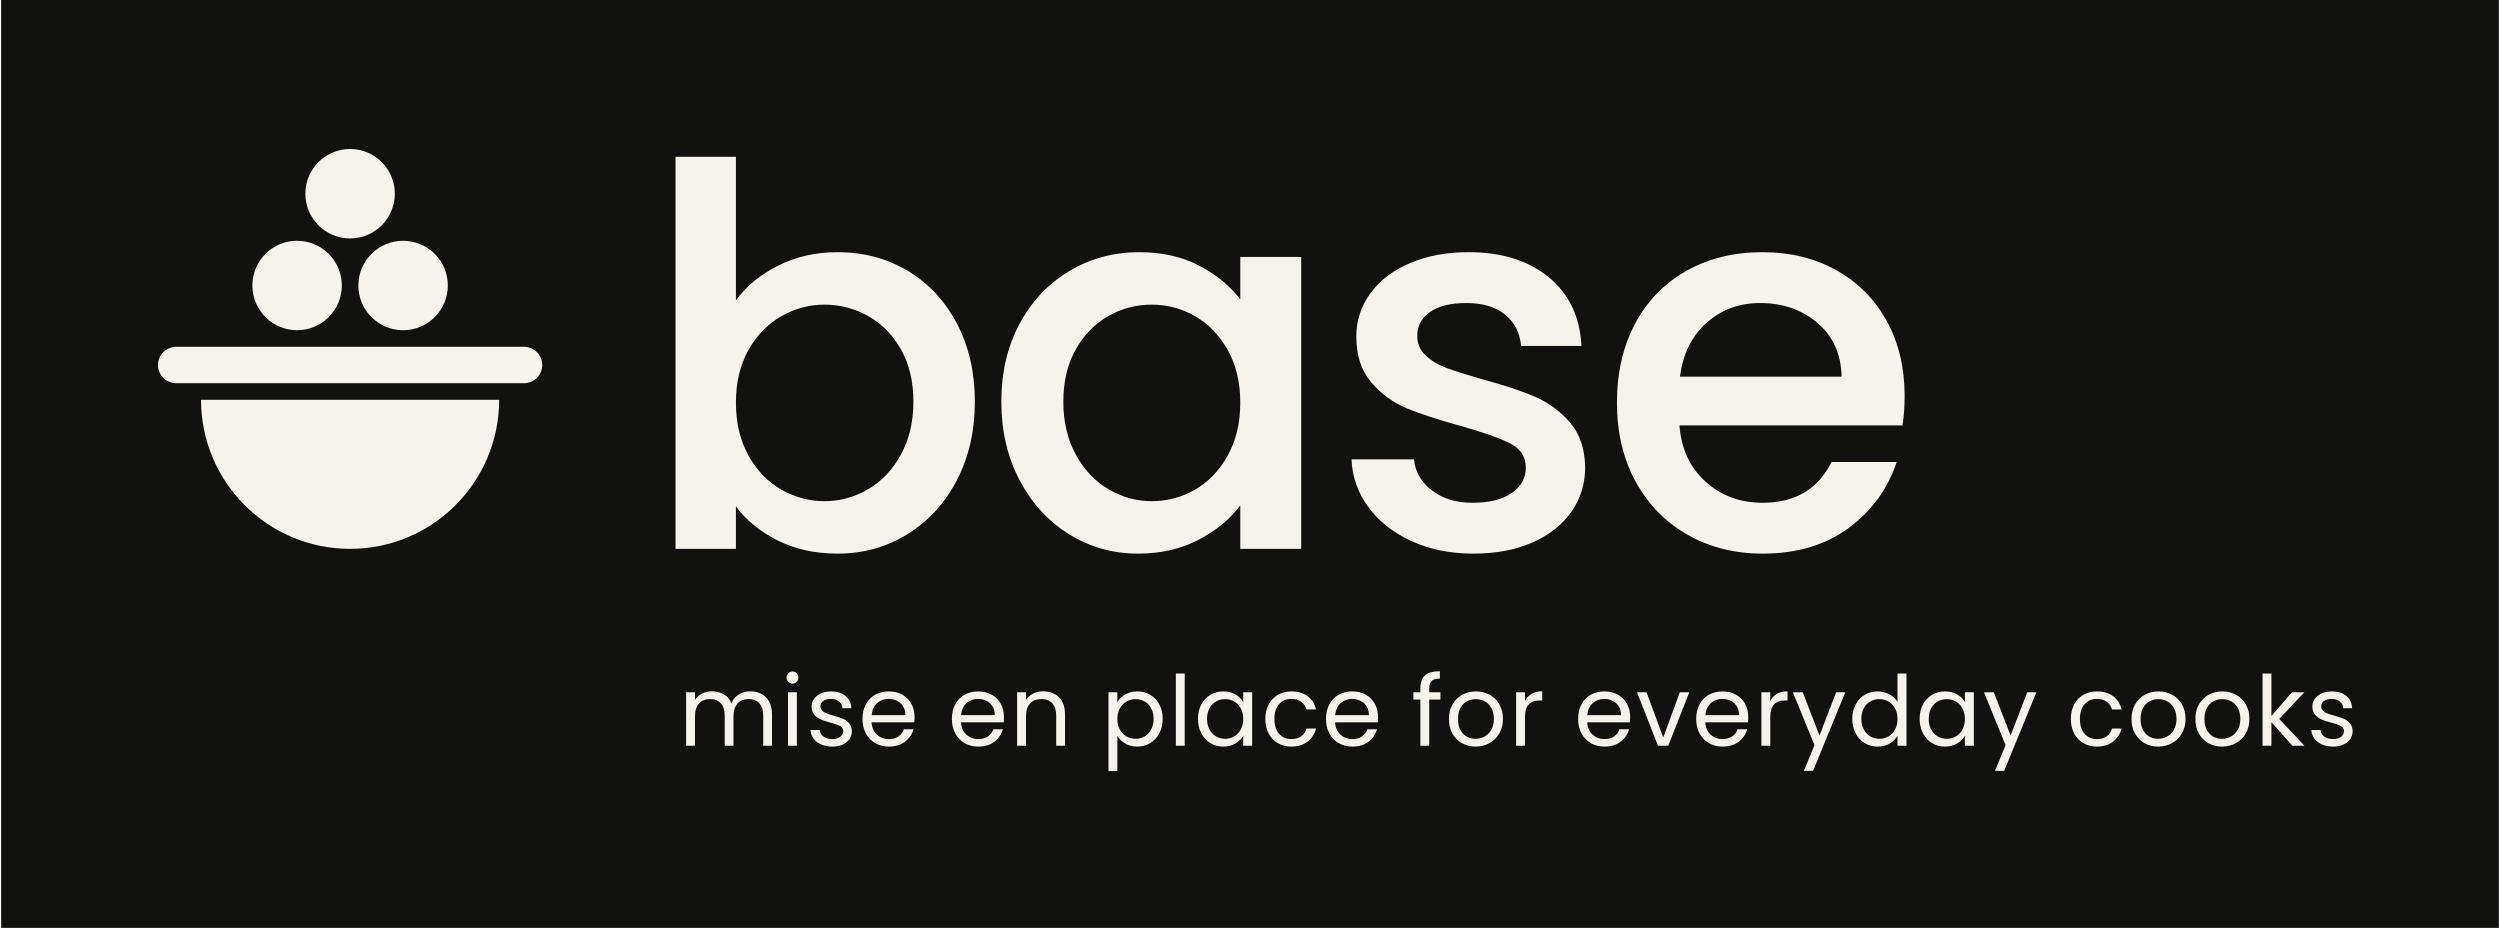
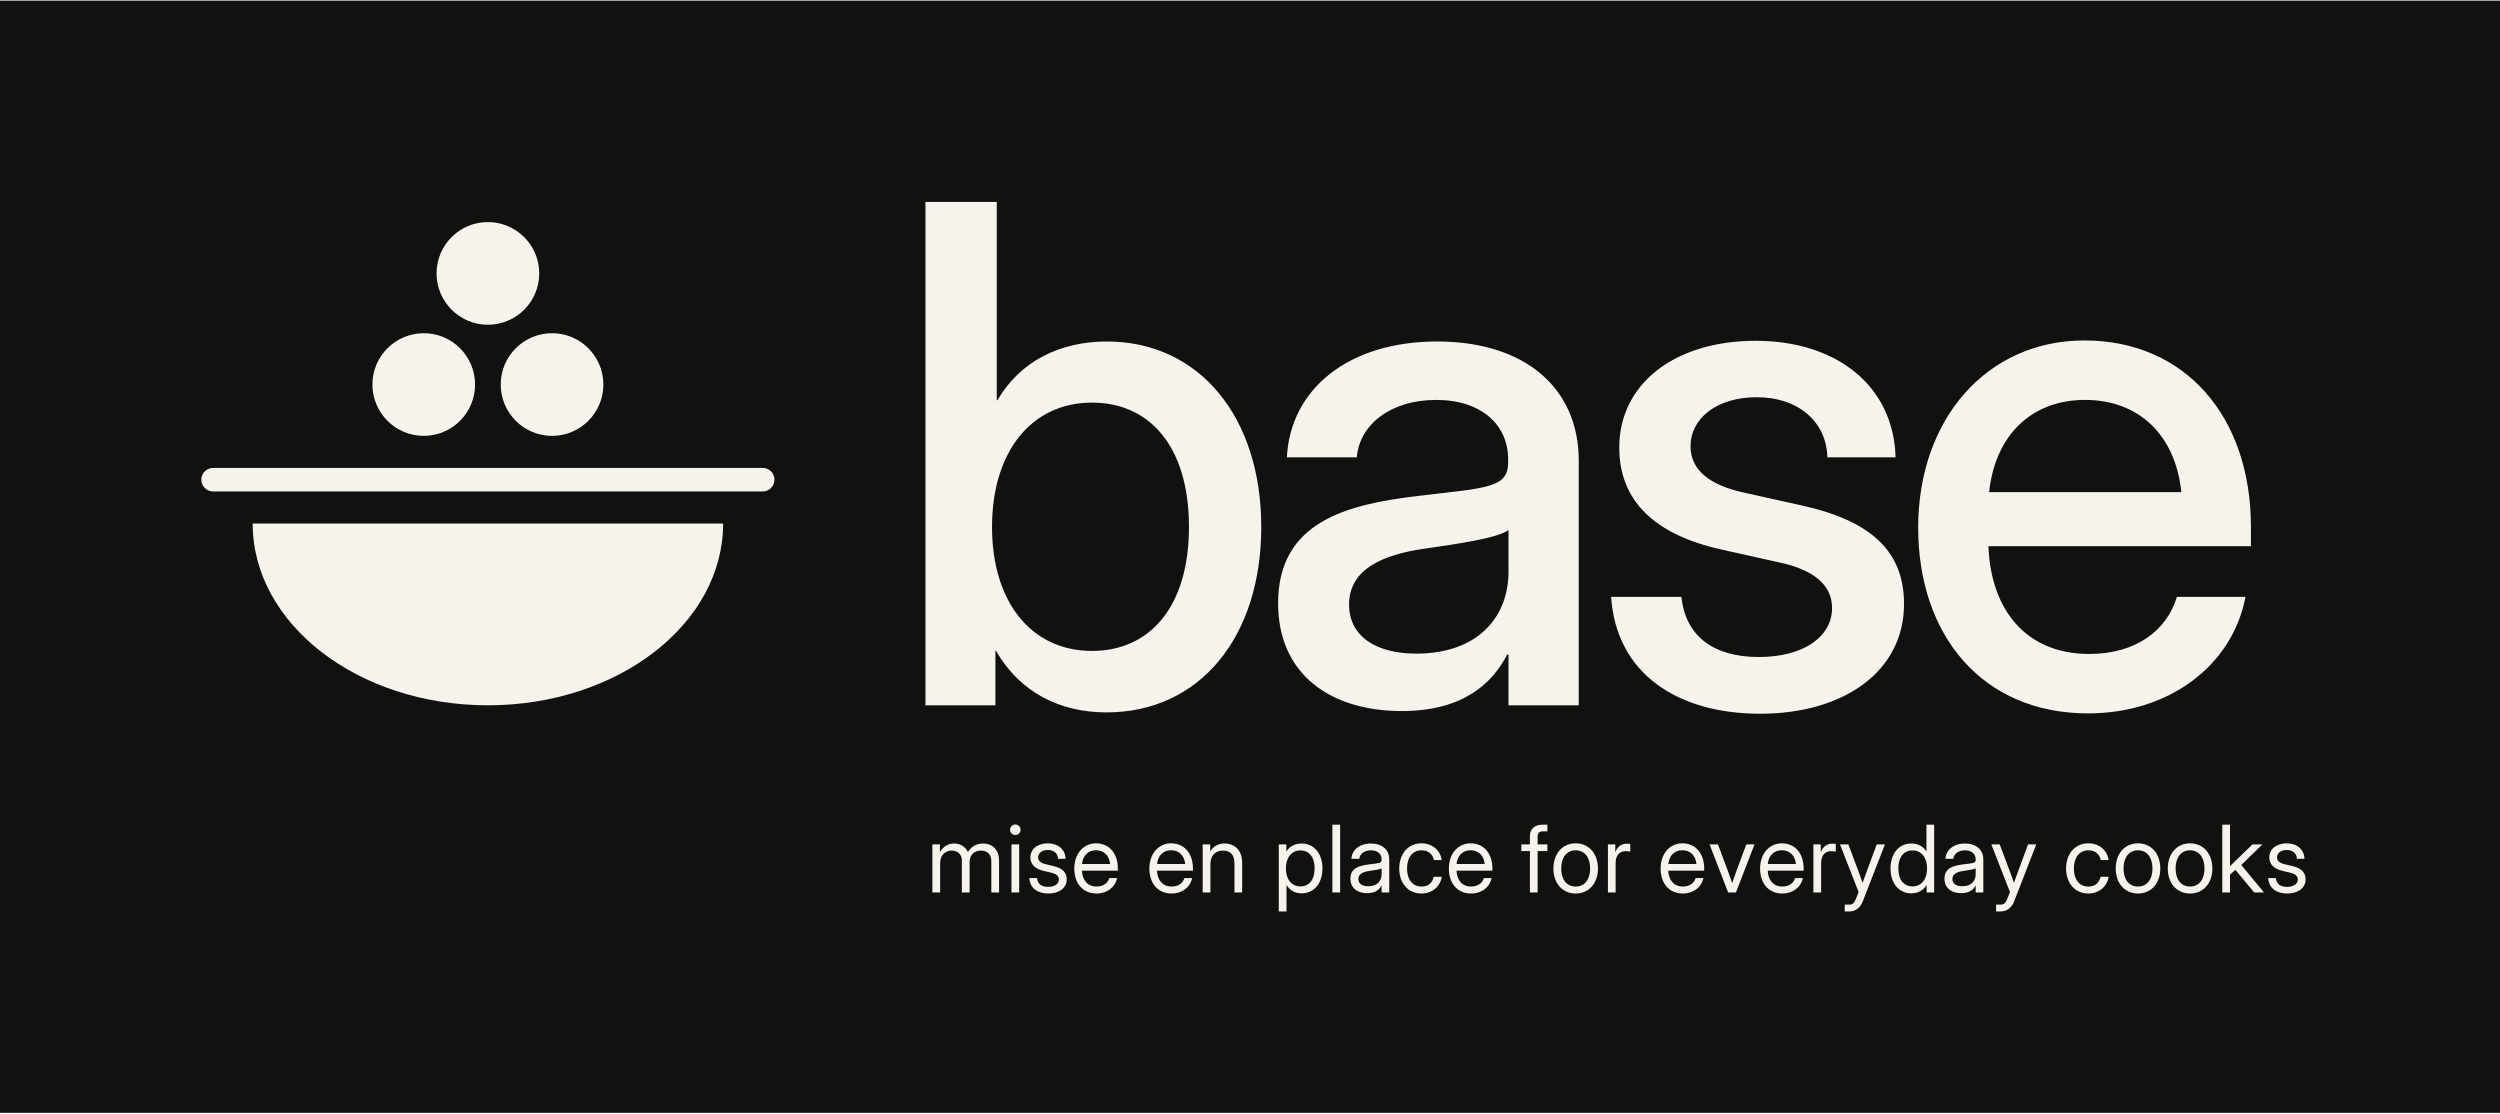
- <svg xmlns="http://www.w3.org/2000/svg" viewBox="0 0 942.92 350.29" width="943" height="350" role="img" aria-label="Base — mise en place for everyday cooks">
-   <rect width="942.916" height="350.29" rx="0" fill="#111110" />
-   <path fill="#F6F3EC" d="M66.08 130.92L197.39 130.92C201.19 130.92 204.27 133.99 204.27 137.79L204.27 137.79C204.27 141.59 201.19 144.67 197.39 144.67L66.08 144.67C62.28 144.67 59.2 141.59 59.2 137.79L59.2 137.79C59.2 133.99 62.28 130.92 66.08 130.92ZM75.46 150.92L188.01 150.92C188.01 182 162.81 207.2 131.73 207.2C100.65 207.2 75.46 182 75.46 150.92ZM128.61 107.78C128.61 117.1 121.05 124.66 111.72 124.66C102.4 124.66 94.84 117.1 94.84 107.78C94.84 98.46 102.4 90.9 111.72 90.9C121.05 90.9 128.61 98.46 128.61 107.78ZM168.63 107.78C168.63 117.1 161.07 124.66 151.74 124.66C142.42 124.66 134.86 117.1 134.86 107.78C134.86 98.46 142.42 90.9 151.74 90.9C161.07 90.9 168.63 98.46 168.63 107.78ZM148.62 73.12C148.62 82.45 141.06 90.01 131.73 90.01C122.41 90.01 114.85 82.45 114.85 73.12C114.85 63.8 122.41 56.24 131.73 56.24C141.06 56.24 148.62 63.8 148.62 73.12Z" />
-   <path fill="#F6F3EC" d="M315.79 95.2C325.52 95.2 334.32 97.53 342.19 102.2C350.05 106.87 356.25 113.5 360.79 122.1C365.32 130.7 367.59 140.53 367.59 151.6C367.59 162.67 365.32 172.57 360.79 181.3C356.25 190.03 350.02 196.83 342.09 201.7C334.15 206.57 325.39 209 315.79 209C307.25 209 299.69 207.33 293.09 204C286.49 200.67 281.25 196.4 277.39 191.2L277.39 207.2L254.59 207.2L254.59 59.2L277.39 59.2L277.39 113.4C281.25 108.07 286.55 103.7 293.29 100.3C300.02 96.9 307.52 95.2 315.79 95.2ZM310.79 115C305.05 115 299.62 116.47 294.49 119.4C289.35 122.33 285.22 126.6 282.09 132.2C278.95 137.8 277.39 144.4 277.39 152C277.39 159.6 278.95 166.23 282.09 171.9C285.22 177.57 289.35 181.87 294.49 184.8C299.62 187.73 305.05 189.2 310.79 189.2C316.65 189.2 322.15 187.7 327.29 184.7C332.42 181.7 336.55 177.33 339.69 171.6C342.82 165.87 344.39 159.2 344.39 151.6C344.39 144 342.82 137.43 339.69 131.9C336.55 126.37 332.42 122.17 327.29 119.3C322.15 116.43 316.65 115 310.79 115ZM429.59 95.2C438.25 95.2 445.82 96.9 452.29 100.3C458.75 103.7 463.92 107.93 467.79 113L467.79 97L490.79 97L490.79 207.2L467.79 207.2L467.79 190.8C463.92 196 458.65 200.33 451.99 203.8C445.32 207.27 437.72 209 429.19 209C419.72 209 411.05 206.57 403.19 201.7C395.32 196.83 389.09 190.03 384.49 181.3C379.89 172.57 377.59 162.67 377.59 151.6C377.59 140.53 379.89 130.73 384.49 122.2C389.09 113.67 395.35 107.03 403.29 102.3C411.22 97.57 419.99 95.2 429.59 95.2ZM434.39 115C428.52 115 423.05 116.43 417.99 119.3C412.92 122.17 408.82 126.37 405.69 131.9C402.55 137.43 400.99 144 400.99 151.6C400.99 159.2 402.55 165.87 405.69 171.6C408.82 177.33 412.95 181.7 418.09 184.7C423.22 187.7 428.65 189.2 434.39 189.2C440.25 189.2 445.72 187.73 450.79 184.8C455.85 181.87 459.95 177.57 463.09 171.9C466.22 166.23 467.79 159.6 467.79 152C467.79 144.4 466.22 137.8 463.09 132.2C459.95 126.6 455.85 122.33 450.79 119.4C445.72 116.47 440.25 115 434.39 115ZM509.79 173.4L533.39 173.4C533.79 178.07 536.02 181.97 540.09 185.1C544.15 188.23 549.25 189.8 555.39 189.8C561.79 189.8 566.75 188.57 570.29 186.1C573.82 183.63 575.59 180.47 575.59 176.6C575.59 172.47 573.62 169.4 569.69 167.4C565.75 165.4 559.52 163.2 550.99 160.8C542.72 158.53 535.99 156.33 530.79 154.2C525.59 152.07 521.09 148.8 517.29 144.4C513.49 140 511.59 134.2 511.59 127C511.59 121.13 513.32 115.77 516.79 110.9C520.25 106.03 525.22 102.2 531.69 99.4C538.15 96.6 545.59 95.2 553.99 95.2C566.52 95.2 576.62 98.37 584.29 104.7C591.95 111.03 596.05 119.67 596.59 130.6L573.79 130.6C573.39 125.67 571.39 121.73 567.79 118.8C564.19 115.87 559.32 114.4 553.19 114.4C547.19 114.4 542.59 115.53 539.39 117.8C536.19 120.07 534.59 123.07 534.59 126.8C534.59 129.73 535.65 132.2 537.79 134.2C539.92 136.2 542.52 137.77 545.59 138.9C548.65 140.03 553.19 141.47 559.19 143.2C567.19 145.33 573.75 147.5 578.89 149.7C584.02 151.9 588.45 155.13 592.19 159.4C595.92 163.67 597.85 169.33 597.99 176.4C597.99 182.67 596.25 188.27 592.79 193.2C589.32 198.13 584.42 202 578.09 204.8C571.75 207.6 564.32 209 555.79 209C547.12 209 539.35 207.43 532.49 204.3C525.62 201.17 520.19 196.9 516.19 191.5C512.19 186.1 510.05 180.07 509.79 173.4ZM717.79 160.6L633.59 160.6C634.25 169.4 637.52 176.47 643.39 181.8C649.25 187.13 656.45 189.8 664.99 189.8C677.25 189.8 685.92 184.67 690.99 174.4L715.59 174.4C712.25 184.53 706.22 192.83 697.49 199.3C688.75 205.77 677.92 209 664.99 209C654.45 209 645.02 206.63 636.69 201.9C628.35 197.17 621.82 190.5 617.09 181.9C612.35 173.3 609.99 163.33 609.99 152C609.99 140.67 612.29 130.7 616.89 122.1C621.49 113.5 627.95 106.87 636.29 102.2C644.62 97.53 654.19 95.2 664.99 95.2C675.39 95.2 684.65 97.47 692.79 102C700.92 106.53 707.25 112.9 711.79 121.1C716.32 129.3 718.59 138.73 718.59 149.4C718.59 153.53 718.32 157.27 717.79 160.6ZM694.79 142.2C694.65 133.8 691.65 127.07 685.79 122C679.92 116.93 672.65 114.4 663.99 114.4C656.12 114.4 649.39 116.9 643.79 121.9C638.19 126.9 634.85 133.67 633.79 142.2Z" />
-   <path fill="#F6F3EC" d="M291.01 269.63L291.01 281.52L287.7 281.52L287.7 270.11C287.7 268.1 287.2 266.56 286.21 265.49C285.22 264.42 283.87 263.89 282.18 263.89C280.44 263.89 279.05 264.45 278.02 265.56C276.99 266.68 276.47 268.29 276.47 270.4L276.47 281.52L273.16 281.52L273.16 270.11C273.16 268.1 272.66 266.56 271.67 265.49C270.68 264.42 269.33 263.89 267.64 263.89C265.9 263.89 264.51 264.45 263.48 265.56C262.45 266.68 261.94 268.29 261.94 270.4L261.94 281.52L258.59 281.52L258.59 261.35L261.94 261.35L261.94 264.26C262.6 263.2 263.49 262.39 264.6 261.83C265.72 261.26 266.95 260.98 268.3 260.98C270 260.98 271.49 261.36 272.79 262.12C274.09 262.88 275.06 264 275.7 265.47C276.27 264.05 277.2 262.95 278.5 262.16C279.8 261.37 281.25 260.98 282.84 260.98C284.41 260.98 285.81 261.31 287.04 261.96C288.26 262.61 289.23 263.58 289.95 264.88C290.66 266.18 291.01 267.77 291.01 269.63ZM296.5 255.79C296.5 255.15 296.72 254.61 297.16 254.17C297.6 253.73 298.14 253.51 298.78 253.51C299.39 253.51 299.91 253.73 300.34 254.17C300.77 254.61 300.99 255.15 300.99 255.79C300.99 256.43 300.77 256.97 300.34 257.41C299.91 257.85 299.39 258.07 298.78 258.07C298.14 258.07 297.6 257.85 297.16 257.41C296.72 256.97 296.5 256.43 296.5 255.79ZM300.4 261.35L300.4 281.52L297.05 281.52L297.05 261.35ZM305.55 275.59L309.01 275.59C309.11 276.6 309.58 277.42 310.43 278.06C311.27 278.7 312.38 279.02 313.76 279.02C315.03 279.02 316.04 278.73 316.78 278.17C317.51 277.61 317.88 276.89 317.88 276.04C317.88 275.15 317.49 274.5 316.7 274.07C315.92 273.64 314.7 273.21 313.06 272.8C311.56 272.4 310.34 272.01 309.4 271.6C308.45 271.2 307.64 270.59 306.97 269.8C306.29 269 305.96 267.95 305.96 266.65C305.96 265.62 306.26 264.67 306.88 263.82C307.49 262.96 308.36 262.28 309.49 261.77C310.62 261.27 311.91 261.02 313.35 261.02C315.59 261.02 317.39 261.58 318.76 262.71C320.14 263.84 320.87 265.39 320.97 267.35L317.62 267.35C317.55 266.29 317.13 265.45 316.35 264.81C315.58 264.17 314.54 263.85 313.24 263.85C312.04 263.85 311.08 264.11 310.37 264.63C309.66 265.14 309.31 265.82 309.31 266.65C309.31 267.31 309.52 267.86 309.95 268.29C310.38 268.72 310.92 269.06 311.57 269.32C312.22 269.58 313.12 269.86 314.27 270.18C315.72 270.58 316.9 270.96 317.81 271.34C318.72 271.72 319.49 272.29 320.14 273.05C320.8 273.82 321.13 274.81 321.16 276.04C321.16 277.14 320.85 278.13 320.24 279.02C319.62 279.9 318.76 280.59 317.64 281.1C316.53 281.6 315.24 281.85 313.8 281.85C312.25 281.85 310.86 281.59 309.64 281.06C308.41 280.53 307.44 279.8 306.73 278.85C306.02 277.91 305.62 276.82 305.55 275.59ZM344.71 272.69L328.59 272.69C328.71 274.67 329.4 276.23 330.63 277.34C331.87 278.46 333.38 279.02 335.14 279.02C336.59 279.02 337.8 278.68 338.77 278C339.74 277.33 340.42 276.43 340.81 275.3L344.42 275.3C343.88 277.24 342.8 278.81 341.18 280.03C339.56 281.24 337.55 281.85 335.14 281.85C333.23 281.85 331.52 281.42 330.01 280.56C328.5 279.7 327.32 278.48 326.46 276.9C325.6 275.32 325.17 273.48 325.17 271.4C325.17 269.31 325.59 267.48 326.42 265.91C327.25 264.34 328.43 263.14 329.94 262.29C331.44 261.44 333.18 261.02 335.14 261.02C337.06 261.02 338.75 261.44 340.22 262.27C341.69 263.1 342.83 264.25 343.63 265.71C344.42 267.17 344.82 268.82 344.82 270.66C344.82 271.3 344.79 271.97 344.71 272.69ZM335 263.85C333.3 263.85 331.86 264.39 330.67 265.47C329.48 266.55 328.8 268.05 328.63 269.96L341.36 269.96C341.36 268.69 341.08 267.59 340.52 266.67C339.95 265.75 339.19 265.05 338.22 264.57C337.25 264.09 336.17 263.85 335 263.85ZM378.46 272.69L362.34 272.69C362.47 274.67 363.15 276.23 364.39 277.34C365.63 278.46 367.13 279.02 368.89 279.02C370.34 279.02 371.55 278.68 372.52 278C373.49 277.33 374.17 276.43 374.56 275.3L378.17 275.3C377.63 277.24 376.55 278.81 374.93 280.03C373.31 281.24 371.3 281.85 368.89 281.85C366.98 281.85 365.27 281.42 363.76 280.56C362.25 279.7 361.07 278.48 360.21 276.9C359.35 275.32 358.92 273.48 358.92 271.4C358.92 269.31 359.34 267.48 360.17 265.91C361.01 264.34 362.18 263.14 363.69 262.29C365.2 261.44 366.93 261.02 368.89 261.02C370.81 261.02 372.5 261.44 373.97 262.27C375.45 263.1 376.58 264.25 377.38 265.71C378.18 267.17 378.57 268.82 378.57 270.66C378.57 271.3 378.54 271.97 378.46 272.69ZM368.75 263.85C367.05 263.85 365.61 264.39 364.42 265.47C363.23 266.55 362.55 268.05 362.38 269.96L375.11 269.96C375.11 268.69 374.83 267.59 374.27 266.67C373.7 265.75 372.94 265.05 371.97 264.57C371 264.09 369.93 263.85 368.75 263.85ZM401.62 269.63L401.62 281.52L398.3 281.52L398.3 270.11C398.3 268.1 397.8 266.56 396.79 265.49C395.79 264.42 394.41 263.89 392.67 263.89C390.9 263.89 389.5 264.44 388.46 265.55C387.41 266.65 386.89 268.26 386.89 270.37L386.89 281.52L383.54 281.52L383.54 261.35L386.89 261.35L386.89 264.22C387.56 263.19 388.46 262.39 389.6 261.83C390.74 261.26 392 260.98 393.37 260.98C395.82 260.98 397.81 261.72 399.33 263.21C400.85 264.69 401.62 266.83 401.62 269.63ZM428.93 261.02C430.72 261.02 432.34 261.45 433.8 262.31C435.26 263.17 436.41 264.37 437.24 265.93C438.08 267.49 438.5 269.3 438.5 271.36C438.5 273.4 438.08 275.21 437.24 276.81C436.41 278.4 435.26 279.64 433.8 280.53C432.34 281.41 430.72 281.85 428.93 281.85C427.21 281.85 425.69 281.46 424.38 280.69C423.07 279.92 422.07 278.96 421.38 277.8L421.38 291.09L418.03 291.09L418.03 261.35L421.38 261.35L421.38 265.07C422.04 263.91 423.03 262.95 424.34 262.18C425.66 261.41 427.18 261.02 428.93 261.02ZM428.23 263.93C427 263.93 425.86 264.23 424.82 264.83C423.78 265.43 422.94 266.3 422.32 267.44C421.69 268.58 421.38 269.9 421.38 271.4C421.38 272.92 421.69 274.25 422.32 275.39C422.94 276.53 423.78 277.4 424.82 278C425.86 278.61 427 278.91 428.23 278.91C429.48 278.91 430.62 278.61 431.67 278C432.71 277.4 433.54 276.53 434.15 275.39C434.77 274.25 435.07 272.91 435.07 271.36C435.07 269.84 434.77 268.52 434.15 267.39C433.54 266.26 432.71 265.4 431.67 264.81C430.62 264.22 429.48 263.93 428.23 263.93ZM446.81 254.28L446.81 281.52L443.46 281.52L443.46 254.28ZM461.39 261.02C463.16 261.02 464.69 261.4 465.99 262.16C467.29 262.92 468.26 263.88 468.9 265.03L468.9 261.35L472.28 261.35L472.28 281.52L468.9 281.52L468.9 277.77C468.23 278.94 467.25 279.92 465.93 280.69C464.62 281.46 463.09 281.85 461.35 281.85C459.56 281.85 457.94 281.41 456.49 280.53C455.05 279.64 453.9 278.4 453.07 276.81C452.24 275.21 451.82 273.4 451.82 271.36C451.82 269.3 452.24 267.49 453.07 265.93C453.9 264.37 455.05 263.17 456.51 262.31C457.97 261.45 459.6 261.02 461.39 261.02ZM462.05 263.93C460.8 263.93 459.66 264.22 458.63 264.81C457.6 265.4 456.78 266.26 456.16 267.39C455.55 268.52 455.24 269.84 455.24 271.36C455.24 272.91 455.55 274.25 456.16 275.39C456.78 276.53 457.6 277.4 458.63 278C459.66 278.61 460.8 278.91 462.05 278.91C463.3 278.91 464.45 278.61 465.49 278C466.54 277.4 467.36 276.53 467.98 275.39C468.59 274.25 468.9 272.92 468.9 271.4C468.9 269.88 468.59 268.55 467.98 267.42C467.36 266.29 466.54 265.43 465.49 264.83C464.45 264.23 463.3 263.93 462.05 263.93ZM487.08 261.02C489.56 261.02 491.6 261.62 493.21 262.82C494.82 264.02 495.88 265.69 496.39 267.83L492.78 267.83C492.44 266.6 491.77 265.63 490.78 264.92C489.78 264.21 488.55 263.85 487.08 263.85C485.17 263.85 483.62 264.51 482.44 265.82C481.26 267.13 480.68 268.99 480.68 271.4C480.68 273.83 481.26 275.7 482.44 277.03C483.62 278.35 485.17 279.02 487.08 279.02C488.55 279.02 489.78 278.67 490.76 277.99C491.74 277.3 492.42 276.32 492.78 275.04L496.39 275.04C495.85 277.1 494.77 278.75 493.15 279.99C491.53 281.23 489.51 281.85 487.08 281.85C485.17 281.85 483.47 281.42 481.98 280.56C480.5 279.7 479.34 278.49 478.5 276.92C477.67 275.35 477.25 273.51 477.25 271.4C477.25 269.31 477.67 267.49 478.5 265.93C479.34 264.37 480.5 263.17 481.98 262.31C483.47 261.45 485.17 261.02 487.08 261.02ZM519.69 272.69L503.57 272.69C503.69 274.67 504.37 276.23 505.61 277.34C506.85 278.46 508.35 279.02 510.12 279.02C511.57 279.02 512.78 278.68 513.75 278C514.72 277.33 515.4 276.43 515.79 275.3L519.4 275.3C518.86 277.24 517.78 278.81 516.16 280.03C514.54 281.24 512.53 281.85 510.12 281.85C508.21 281.85 506.5 281.42 504.99 280.56C503.48 279.7 502.29 278.48 501.43 276.9C500.58 275.32 500.15 273.48 500.15 271.4C500.15 269.31 500.56 267.48 501.4 265.91C502.23 264.34 503.4 263.14 504.91 262.29C506.42 261.44 508.16 261.02 510.12 261.02C512.03 261.02 513.73 261.44 515.2 262.27C516.67 263.1 517.81 264.25 518.6 265.71C519.4 267.17 519.8 268.82 519.8 270.66C519.8 271.3 519.76 271.97 519.69 272.69ZM509.97 263.85C508.28 263.85 506.84 264.39 505.65 265.47C504.46 266.55 503.78 268.05 503.61 269.96L516.34 269.96C516.34 268.69 516.06 267.59 515.49 266.67C514.93 265.75 514.16 265.05 513.19 264.57C512.22 264.09 511.15 263.85 509.97 263.85ZM543.36 264.11L539.12 264.11L539.12 281.52L535.77 281.52L535.77 264.11L533.16 264.11L533.16 261.35L535.77 261.35L535.77 259.91C535.77 257.66 536.36 256.01 537.52 254.96C538.69 253.92 540.56 253.4 543.14 253.4L543.14 256.2C541.66 256.2 540.63 256.49 540.03 257.06C539.42 257.64 539.12 258.59 539.12 259.91L539.12 261.35L543.36 261.35ZM546.56 271.4C546.56 269.34 547.01 267.52 547.9 265.93C548.8 264.35 550.02 263.14 551.56 262.29C553.11 261.44 554.84 261.02 556.75 261.02C558.67 261.02 560.4 261.44 561.94 262.29C563.49 263.14 564.71 264.34 565.61 265.91C566.5 267.48 566.95 269.31 566.95 271.4C566.95 273.48 566.49 275.32 565.57 276.9C564.65 278.48 563.4 279.7 561.83 280.56C560.26 281.42 558.52 281.85 556.61 281.85C554.72 281.85 553.01 281.42 551.47 280.56C549.94 279.7 548.74 278.48 547.87 276.9C546.99 275.32 546.56 273.48 546.56 271.4ZM563.53 271.4C563.53 269.78 563.21 268.4 562.57 267.28C561.93 266.15 561.1 265.31 560.07 264.75C559.04 264.2 557.92 263.93 556.72 263.93C555.49 263.93 554.37 264.2 553.35 264.75C552.33 265.31 551.52 266.15 550.9 267.28C550.29 268.4 549.98 269.78 549.98 271.4C549.98 273.04 550.28 274.43 550.88 275.56C551.48 276.69 552.29 277.53 553.29 278.08C554.3 278.63 555.4 278.91 556.61 278.91C557.81 278.91 558.94 278.62 559.99 278.06C561.05 277.5 561.9 276.65 562.55 275.52C563.2 274.39 563.53 273.02 563.53 271.4ZM581.78 260.98L581.78 264.44L580.9 264.44C577.14 264.44 575.27 266.48 575.27 270.55L575.27 281.52L571.92 281.52L571.92 261.35L575.27 261.35L575.27 264.63C575.86 263.47 576.7 262.58 577.79 261.94C578.88 261.3 580.21 260.98 581.78 260.98ZM614.87 272.69L598.75 272.69C598.87 274.67 599.55 276.23 600.79 277.34C602.03 278.46 603.53 279.02 605.3 279.02C606.75 279.02 607.96 278.68 608.93 278C609.9 277.33 610.58 276.43 610.97 275.3L614.58 275.3C614.04 277.24 612.96 278.81 611.34 280.03C609.72 281.24 607.71 281.85 605.3 281.85C603.39 281.85 601.68 281.42 600.17 280.56C598.66 279.7 597.47 278.48 596.62 276.9C595.76 275.32 595.33 273.48 595.33 271.4C595.33 269.31 595.74 267.48 596.58 265.91C597.41 264.34 598.58 263.14 600.09 262.29C601.6 261.44 603.34 261.02 605.3 261.02C607.22 261.02 608.91 261.44 610.38 262.27C611.85 263.1 612.99 264.25 613.79 265.71C614.58 267.17 614.98 268.82 614.98 270.66C614.98 271.3 614.94 271.97 614.87 272.69ZM605.15 263.85C603.46 263.85 602.02 264.39 600.83 265.47C599.64 266.55 598.96 268.05 598.79 269.96L611.52 269.96C611.52 268.69 611.24 267.59 610.68 266.67C610.11 265.75 609.34 265.05 608.37 264.57C607.41 264.09 606.33 263.85 605.15 263.85ZM627.46 278.43L633.72 261.35L637.29 261.35L629.37 281.52L625.47 281.52L617.56 261.35L621.16 261.35ZM659.44 272.69L643.32 272.69C643.45 274.67 644.13 276.23 645.37 277.34C646.6 278.46 648.11 279.02 649.87 279.02C651.32 279.02 652.53 278.68 653.5 278C654.47 277.33 655.15 276.43 655.54 275.3L659.15 275.3C658.61 277.24 657.53 278.81 655.91 280.03C654.29 281.24 652.28 281.85 649.87 281.85C647.96 281.85 646.25 281.42 644.74 280.56C643.23 279.7 642.05 278.48 641.19 276.9C640.33 275.32 639.9 273.48 639.9 271.4C639.9 269.31 640.32 267.48 641.15 265.91C641.99 264.34 643.16 263.14 644.67 262.29C646.17 261.44 647.91 261.02 649.87 261.02C651.79 261.02 653.48 261.44 654.95 262.27C656.43 263.1 657.56 264.25 658.36 265.71C659.16 267.17 659.55 268.82 659.55 270.66C659.55 271.3 659.52 271.97 659.44 272.69ZM649.73 263.85C648.03 263.85 646.59 264.39 645.4 265.47C644.21 266.55 643.53 268.05 643.36 269.96L656.09 269.96C656.09 268.69 655.81 267.59 655.25 266.67C654.68 265.75 653.92 265.05 652.95 264.57C651.98 264.09 650.9 263.85 649.73 263.85ZM674.39 260.98L674.39 264.44L673.5 264.44C669.75 264.44 667.87 266.48 667.87 270.55L667.87 281.52L664.52 281.52L664.52 261.35L667.87 261.35L667.87 264.63C668.46 263.47 669.3 262.58 670.39 261.94C671.49 261.3 672.82 260.98 674.39 260.98ZM696.18 261.35L684.03 291.02L680.57 291.02L684.55 281.3L676.41 261.35L680.13 261.35L686.46 277.69L692.72 261.35ZM708.43 261.02C710 261.02 711.46 261.38 712.81 262.1C714.16 262.83 715.19 263.78 715.9 264.96L715.9 254.28L719.29 254.28L719.29 281.52L715.9 281.52L715.9 277.73C715.24 278.93 714.26 279.92 712.96 280.69C711.66 281.46 710.14 281.85 708.4 281.85C706.6 281.85 704.98 281.41 703.52 280.53C702.06 279.64 700.91 278.4 700.08 276.81C699.24 275.21 698.83 273.4 698.83 271.36C698.83 269.3 699.24 267.49 700.08 265.93C700.91 264.37 702.06 263.17 703.52 262.31C704.98 261.45 706.62 261.02 708.43 261.02ZM709.06 263.93C707.81 263.93 706.67 264.22 705.64 264.81C704.6 265.4 703.78 266.26 703.17 267.39C702.56 268.52 702.25 269.84 702.25 271.36C702.25 272.91 702.56 274.25 703.17 275.39C703.78 276.53 704.6 277.4 705.64 278C706.67 278.61 707.81 278.91 709.06 278.91C710.31 278.91 711.46 278.61 712.5 278C713.54 277.4 714.37 276.53 714.98 275.39C715.6 274.25 715.9 272.92 715.9 271.4C715.9 269.88 715.6 268.55 714.98 267.42C714.37 266.29 713.54 265.43 712.5 264.83C711.46 264.23 710.31 263.93 709.06 263.93ZM733.83 261.02C735.6 261.02 737.13 261.4 738.43 262.16C739.73 262.92 740.7 263.88 741.34 265.03L741.34 261.35L744.72 261.35L744.72 281.52L741.34 281.52L741.34 277.77C740.67 278.94 739.69 279.92 738.37 280.69C737.06 281.46 735.53 281.85 733.79 281.85C732 281.85 730.38 281.41 728.93 280.53C727.49 279.64 726.35 278.4 725.51 276.81C724.68 275.21 724.26 273.4 724.26 271.36C724.26 269.3 724.68 267.49 725.51 265.93C726.35 264.37 727.49 263.17 728.95 262.31C730.41 261.45 732.04 261.02 733.83 261.02ZM734.49 263.93C733.24 263.93 732.1 264.22 731.07 264.81C730.04 265.4 729.22 266.26 728.6 267.39C727.99 268.52 727.68 269.84 727.68 271.36C727.68 272.91 727.99 274.25 728.6 275.39C729.22 276.53 730.04 277.4 731.07 278C732.1 278.61 733.24 278.91 734.49 278.91C735.74 278.91 736.89 278.61 737.93 278C738.98 277.4 739.8 276.53 740.42 275.39C741.03 274.25 741.34 272.92 741.34 271.4C741.34 269.88 741.03 268.55 740.42 267.42C739.8 266.29 738.98 265.43 737.93 264.83C736.89 264.23 735.74 263.93 734.49 263.93ZM768.32 261.35L756.17 291.02L752.71 291.02L756.69 281.3L748.55 261.35L752.27 261.35L758.6 277.69L764.86 261.35ZM791.17 261.02C793.65 261.02 795.69 261.62 797.3 262.82C798.91 264.02 799.97 265.69 800.49 267.83L796.88 267.83C796.53 266.6 795.87 265.63 794.87 264.92C793.88 264.21 792.65 263.85 791.17 263.85C789.26 263.85 787.71 264.51 786.54 265.82C785.36 267.13 784.77 268.99 784.77 271.4C784.77 273.83 785.36 275.7 786.54 277.03C787.71 278.35 789.26 279.02 791.17 279.02C792.65 279.02 793.87 278.67 794.85 277.99C795.84 277.3 796.51 276.32 796.88 275.04L800.49 275.04C799.95 277.1 798.87 278.75 797.25 279.99C795.63 281.23 793.6 281.85 791.17 281.85C789.26 281.85 787.56 281.42 786.08 280.56C784.59 279.7 783.43 278.49 782.6 276.92C781.76 275.35 781.35 273.51 781.35 271.4C781.35 269.31 781.76 267.49 782.6 265.93C783.43 264.37 784.59 263.17 786.08 262.31C787.56 261.45 789.26 261.02 791.17 261.02ZM804.24 271.4C804.24 269.34 804.69 267.52 805.58 265.93C806.48 264.35 807.7 263.14 809.25 262.29C810.79 261.44 812.52 261.02 814.43 261.02C816.35 261.02 818.08 261.44 819.62 262.29C821.17 263.14 822.39 264.34 823.29 265.91C824.18 267.48 824.63 269.31 824.63 271.4C824.63 273.48 824.17 275.32 823.25 276.9C822.33 278.48 821.08 279.7 819.51 280.56C817.94 281.42 816.2 281.85 814.29 281.85C812.4 281.85 810.69 281.42 809.15 280.56C807.62 279.7 806.42 278.48 805.55 276.9C804.67 275.32 804.24 273.48 804.24 271.4ZM821.21 271.4C821.21 269.78 820.89 268.4 820.25 267.28C819.61 266.15 818.78 265.31 817.75 264.75C816.72 264.2 815.6 263.93 814.4 263.93C813.17 263.93 812.05 264.2 811.03 264.75C810.01 265.31 809.2 266.15 808.58 267.28C807.97 268.4 807.66 269.78 807.66 271.4C807.66 273.04 807.96 274.43 808.56 275.56C809.17 276.69 809.97 277.53 810.97 278.08C811.98 278.63 813.09 278.91 814.29 278.91C815.49 278.91 816.62 278.62 817.67 278.06C818.73 277.5 819.58 276.65 820.23 275.52C820.88 274.39 821.21 273.02 821.21 271.4ZM828.35 271.4C828.35 269.34 828.8 267.52 829.69 265.93C830.59 264.35 831.81 263.14 833.35 262.29C834.9 261.44 836.63 261.02 838.54 261.02C840.46 261.02 842.19 261.44 843.73 262.29C845.28 263.14 846.5 264.34 847.39 265.91C848.29 267.48 848.74 269.31 848.74 271.4C848.74 273.48 848.28 275.32 847.36 276.9C846.44 278.48 845.19 279.7 843.62 280.56C842.05 281.42 840.31 281.85 838.4 281.85C836.51 281.85 834.79 281.42 833.26 280.56C831.73 279.7 830.53 278.48 829.65 276.9C828.78 275.32 828.35 273.48 828.35 271.4ZM845.32 271.4C845.32 269.78 845 268.4 844.36 267.28C843.72 266.15 842.89 265.31 841.86 264.75C840.82 264.2 839.71 263.93 838.51 263.93C837.28 263.93 836.16 264.2 835.14 264.75C834.12 265.31 833.3 266.15 832.69 267.28C832.08 268.4 831.77 269.78 831.77 271.4C831.77 273.04 832.07 274.43 832.67 275.56C833.27 276.69 834.08 277.53 835.08 278.08C836.09 278.63 837.19 278.91 838.4 278.91C839.6 278.91 840.73 278.62 841.78 278.06C842.84 277.5 843.69 276.65 844.34 275.52C844.99 274.39 845.32 273.02 845.32 271.4ZM864.97 281.52L857.06 272.61L857.06 281.52L853.71 281.52L853.71 254.28L857.06 254.28L857.06 270.29L864.82 261.35L869.5 261.35L860 271.4L869.53 281.52ZM872.11 275.59L875.57 275.59C875.67 276.6 876.14 277.42 876.99 278.06C877.83 278.7 878.94 279.02 880.32 279.02C881.59 279.02 882.6 278.73 883.34 278.17C884.07 277.61 884.44 276.89 884.44 276.04C884.44 275.15 884.05 274.5 883.26 274.07C882.48 273.64 881.26 273.21 879.62 272.8C878.12 272.4 876.9 272.01 875.96 271.6C875.01 271.2 874.2 270.59 873.53 269.8C872.85 269 872.52 267.95 872.52 266.65C872.52 265.62 872.82 264.67 873.44 263.82C874.05 262.96 874.92 262.28 876.05 261.77C877.18 261.27 878.47 261.02 879.91 261.02C882.15 261.02 883.95 261.58 885.32 262.71C886.7 263.84 887.43 265.39 887.53 267.35L884.18 267.35C884.11 266.29 883.69 265.45 882.91 264.81C882.14 264.17 881.1 263.85 879.8 263.85C878.6 263.85 877.64 264.11 876.93 264.63C876.22 265.14 875.86 265.82 875.86 266.65C875.86 267.31 876.08 267.86 876.51 268.29C876.94 268.72 877.48 269.06 878.13 269.32C878.78 269.58 879.68 269.86 880.83 270.18C882.28 270.58 883.46 270.96 884.37 271.34C885.27 271.72 886.05 272.29 886.7 273.05C887.35 273.82 887.69 274.81 887.72 276.04C887.72 277.14 887.41 278.13 886.8 279.02C886.18 279.9 885.32 280.59 884.2 281.1C883.08 281.6 881.8 281.85 880.35 281.85C878.81 281.85 877.42 281.59 876.2 281.06C874.97 280.53 874 279.8 873.29 278.85C872.58 277.91 872.18 276.82 872.11 275.59Z" />
+ <svg xmlns="http://www.w3.org/2000/svg" viewBox="0 0 722.69 321.51" width="723" height="322" role="img" aria-label="Base — mise en place for everyday cooks">
+   <rect width="722.693" height="321.507" rx="0" fill="#111110" />
+   <path fill="#F6F3EC" d="M61.6 135.09L220.48 135.09C222.36 135.09 223.88 136.61 223.88 138.49L223.88 138.49C223.88 140.37 222.36 141.89 220.48 141.89L61.6 141.89C59.73 141.89 58.2 140.37 58.2 138.49L58.2 138.49C58.2 136.61 59.73 135.09 61.6 135.09ZM73.04 151.16L209.04 151.16C209.04 180.19 178.6 203.71 141.04 203.71C103.48 203.71 73.04 180.19 73.04 151.16ZM137.33 110.98C137.33 119.18 130.69 125.82 122.5 125.82C114.3 125.82 107.66 119.18 107.66 110.98C107.66 102.79 114.3 96.15 122.5 96.15C130.69 96.15 137.33 102.79 137.33 110.98ZM174.42 110.98C174.42 119.18 167.78 125.82 159.59 125.82C151.39 125.82 144.75 119.18 144.75 110.98C144.75 102.79 151.39 96.15 159.59 96.15C167.78 96.15 174.42 102.79 174.42 110.98ZM155.88 78.86C155.88 87.05 149.23 93.7 141.04 93.7C132.85 93.7 126.2 87.05 126.2 78.86C126.2 70.67 132.85 64.02 141.04 64.02C149.23 64.02 155.88 70.67 155.88 78.86Z" />
+   <path fill="#F6F3EC" d="M319.87 205.76C346.73 205.76 364.6 184.08 364.6 152.15C364.6 120.31 346.63 98.54 319.97 98.54C306.59 98.54 294.97 104.1 288.33 115.53L288.14 115.53L288.14 58.2L267.53 58.2L267.53 203.71L287.75 203.71L287.75 187.99L287.94 187.99C294.87 200 306.4 205.76 319.87 205.76ZM315.68 187.99C298.1 187.99 286.77 173.83 286.77 152.15C286.77 130.47 298.1 116.21 315.68 116.21C332.28 116.21 343.7 128.81 343.7 152.15C343.7 175.39 332.28 187.99 315.68 187.99ZM405.21 205.37C422.98 205.37 431.38 197.36 435.68 189.06L436.07 189.06L436.07 203.71L456.38 203.71L456.38 133.01C456.38 112.01 440.86 98.54 415.46 98.54C389.68 98.54 372.98 112.4 372.01 132.03L392.22 132.03C393 122.56 401.99 115.43 415.17 115.43C428.26 115.43 435.97 122.66 435.97 132.62L435.97 133.5C435.97 141.02 429.53 140.82 410.19 143.16C389.19 145.61 369.47 150.68 369.47 174.22C369.47 194.82 384.7 205.37 405.21 205.37ZM409.41 188.77C397.4 188.77 389.98 183.5 389.98 174.61C389.98 164.16 400.13 160.16 411.36 158.5C422.3 156.93 433.24 155.27 436.07 153.03L436.07 165.14C436.07 177.83 427.57 188.77 409.41 188.77ZM508.81 206.15C532.83 206.15 550.41 194.04 550.41 174.41C550.41 159.47 541.23 150.49 521.11 146L503.53 142.09C494.26 139.94 488.69 135.74 488.69 128.81C488.69 120.9 496.11 114.65 507.83 114.65C520.04 114.65 528.05 121.97 528.24 132.03L547.97 132.03C547.38 111.23 530.78 98.34 507.54 98.34C483.91 98.34 468.09 110.94 468.09 129.2C468.09 144.53 478.24 154.39 497.68 158.69L514.77 162.5C523.65 164.45 529.61 168.55 529.61 175.59C529.61 183.79 521.5 189.75 508.42 189.75C495.04 189.75 487.23 183.5 486.05 172.36L465.74 172.36C467.21 194.73 485.18 206.15 508.81 206.15ZM603.62 206.05C626.96 206.05 645.32 192.29 649.12 172.36L629.3 172.36C626.37 182.13 617.39 188.87 603.91 188.87C585.84 188.87 575.49 176.27 574.81 157.71L650.69 157.71L650.69 152.15C650.69 120.31 631.74 98.24 602.54 98.24C574.42 98.24 554.5 120.9 554.5 152.34C554.5 183.5 573.05 206.05 603.62 206.05ZM575 142.09C576.76 125.68 587.21 115.43 602.74 115.43C618.36 115.43 628.91 125.68 630.57 142.09Z" />
+   <path fill="#F6F3EC" d="M269.53 257.81L271.77 257.81L271.77 249.34C271.77 246.95 273.37 245.71 275.12 245.71C276.8 245.71 278.05 246.82 278.05 248.47L278.05 257.81L280.29 257.81L280.29 248.97C280.29 247.09 281.52 245.71 283.56 245.71C285.15 245.71 286.57 246.55 286.57 248.71L286.57 257.81L288.81 257.81L288.81 248.71C288.81 245.29 286.73 243.66 284.19 243.66C282.13 243.66 280.58 244.74 279.81 246.16C279.23 244.76 277.74 243.66 275.83 243.66C274.13 243.66 272.59 244.54 271.71 246.17L271.71 243.92L269.53 243.92ZM292.39 257.81L294.62 257.81L294.62 243.92L292.39 243.92ZM293.51 241.21C294.35 241.21 295.03 240.53 295.03 239.69C295.03 238.85 294.35 238.16 293.51 238.16C292.66 238.16 291.98 238.85 291.98 239.69C291.98 240.53 292.66 241.21 293.51 241.21ZM303.05 258.12C306.07 258.12 308.36 256.6 308.36 254.02C308.36 252.02 307.15 250.8 304.49 250.17L302.26 249.64C300.92 249.33 300.1 248.71 300.1 247.66C300.1 246.47 301.19 245.53 302.9 245.53C304.69 245.53 305.83 246.61 305.86 248.08L308.04 248.08C307.96 245.32 305.79 243.61 302.9 243.61C299.93 243.61 297.86 245.29 297.86 247.66C297.86 249.68 299.21 251 301.78 251.6L304.02 252.13C305.25 252.42 306.11 253.02 306.11 254.07C306.11 255.31 304.91 256.2 302.99 256.2C301.05 256.2 299.92 255.31 299.76 253.65L297.55 253.65C297.73 256.68 300.07 258.12 303.05 258.12ZM316.99 258.12C320.01 258.12 322.38 256.31 322.91 253.65L320.67 253.65C320.25 255.1 318.96 256.1 316.99 256.1C314.36 256.1 312.86 254.23 312.76 251.51L323.14 251.51L323.14 250.89C323.14 246.58 320.7 243.61 316.83 243.61C313.15 243.61 310.55 246.67 310.55 250.89C310.55 255.07 312.91 258.12 316.99 258.12ZM312.78 249.59C313.02 247.14 314.56 245.61 316.83 245.61C319.12 245.61 320.67 247.14 320.91 249.59ZM338.7 258.12C341.72 258.12 344.09 256.31 344.61 253.65L342.38 253.65C341.96 255.1 340.67 256.1 338.7 256.1C336.07 256.1 334.57 254.23 334.46 251.51L344.85 251.51L344.85 250.89C344.85 246.58 342.4 243.61 338.54 243.61C334.86 243.61 332.25 246.67 332.25 250.89C332.25 255.07 334.62 258.12 338.7 258.12ZM334.49 249.59C334.73 247.14 336.26 245.61 338.54 245.61C340.83 245.61 342.38 247.14 342.61 249.59ZM349.9 249.68C349.9 246.88 351.54 245.71 353.56 245.71C355.64 245.71 356.85 246.93 356.85 249.34L356.85 257.81L359.08 257.81L359.08 249.18C359.08 245.49 356.78 243.66 353.98 243.66C352.22 243.66 350.81 244.38 349.85 245.96L349.85 243.92L347.67 243.92L347.67 257.81L349.9 257.81ZM369.67 263.3L371.9 263.3L371.9 255.7L371.93 255.7C372.93 257.31 374.47 258.07 376.27 258.07C379.88 258.07 382.29 255.14 382.29 250.87C382.29 246.58 379.88 243.66 376.27 243.66C374.47 243.66 372.77 244.42 371.88 245.97L371.85 245.97L371.85 243.92L369.67 243.92ZM375.92 256.06C373.35 256.06 371.72 254.01 371.72 250.87C371.72 247.72 373.35 245.66 375.92 245.66C378.33 245.66 380.03 247.46 380.03 250.87C380.03 254.27 378.33 256.06 375.92 256.06ZM387.4 238.22L385.16 238.22L385.16 257.81L387.4 257.81ZM395.21 258.02C397.74 258.02 398.83 256.83 399.34 255.84L399.39 255.84L399.39 257.81L401.6 257.81L401.6 248.24C401.6 245.49 399.55 243.66 396.32 243.66C393.03 243.66 390.78 245.54 390.66 248.08L392.94 248.08C393.04 246.7 394.38 245.63 396.32 245.63C398.26 245.63 399.39 246.72 399.39 248.24L399.39 248.37C399.39 249.43 398.54 249.33 395.9 249.68C393.11 250.05 390.37 250.63 390.37 253.81C390.37 256.58 392.45 258.02 395.21 258.02ZM395.53 256.02C393.75 256.02 392.66 255.24 392.66 253.94C392.66 252.38 394.19 251.83 395.79 251.6C397.38 251.38 399.05 251.13 399.39 250.81L399.39 252.55C399.39 254.36 398.26 256.02 395.53 256.02ZM410.92 258.12C414.05 258.12 416.39 256.02 416.77 253.28L414.47 253.28C414.03 254.98 413 256.1 410.92 256.1C408.29 256.1 406.74 254.05 406.74 250.89C406.74 247.71 408.3 245.63 410.92 245.63C412.97 245.63 414.18 246.82 414.51 248.45L416.77 248.45C416.39 245.65 414.07 243.61 410.92 243.61C407.07 243.61 404.48 246.63 404.48 250.89C404.48 255.13 407.07 258.12 410.92 258.12ZM425.27 258.12C428.29 258.12 430.66 256.31 431.19 253.65L428.95 253.65C428.53 255.1 427.24 256.1 425.27 256.1C422.64 256.1 421.14 254.23 421.04 251.51L431.42 251.51L431.42 250.89C431.42 246.58 428.98 243.61 425.11 243.61C421.43 243.61 418.83 246.67 418.83 250.89C418.83 255.07 421.19 258.12 425.27 258.12ZM421.06 249.59C421.3 247.14 422.84 245.61 425.11 245.61C427.4 245.61 428.95 247.14 429.19 249.59ZM447.31 243.92L444.49 243.92L444.49 241.79C444.49 240.6 444.94 240.14 446.12 240.14L447.31 240.14L447.31 238.22L445.91 238.22C443.66 238.22 442.26 239.47 442.26 241.45L442.26 243.92L439.78 243.92L439.78 245.84L442.26 245.84L442.26 257.81L444.49 257.81L444.49 245.84L447.31 245.84ZM455.49 258.12C459.34 258.12 461.93 255.13 461.93 250.89C461.93 246.63 459.34 243.61 455.49 243.61C451.64 243.61 449.05 246.63 449.05 250.89C449.05 255.13 451.64 258.12 455.49 258.12ZM455.49 256.1C452.86 256.1 451.31 254.05 451.31 250.89C451.31 247.71 452.87 245.63 455.49 245.63C458.11 245.63 459.67 247.72 459.67 250.89C459.67 254.03 458.12 256.1 455.49 256.1ZM464.81 257.81L467.04 257.81L467.04 249.26C467.04 246.91 468.37 245.87 469.91 245.87C470.55 245.87 471.09 245.97 471.27 246.03L471.27 243.79C471.09 243.77 470.73 243.71 470.33 243.71C468.59 243.71 467.5 244.67 466.99 246.11L466.94 246.11L466.94 243.92L464.81 243.92ZM486.49 258.12C489.51 258.12 491.88 256.31 492.4 253.65L490.17 253.65C489.75 255.1 488.46 256.1 486.49 256.1C483.86 256.1 482.36 254.23 482.25 251.51L492.64 251.51L492.64 250.89C492.64 246.58 490.19 243.61 486.33 243.61C482.65 243.61 480.04 246.67 480.04 250.89C480.04 255.07 482.41 258.12 486.49 258.12ZM482.28 249.59C482.52 247.14 484.05 245.61 486.33 245.61C488.62 245.61 490.17 247.14 490.4 249.59ZM499.56 257.81L501.82 257.81L507.19 243.92L504.81 243.92L501.85 251.92C501.46 252.98 501.1 254.05 500.73 255.11C500.38 254.05 500.01 252.98 499.61 251.92L496.62 243.92L494.2 243.92ZM515.24 258.12C518.27 258.12 520.63 256.31 521.16 253.65L518.92 253.65C518.5 255.1 517.21 256.1 515.24 256.1C512.61 256.1 511.11 254.23 511.01 251.51L521.39 251.51L521.39 250.89C521.39 246.58 518.95 243.61 515.08 243.61C511.4 243.61 508.8 246.67 508.8 250.89C508.8 255.07 511.16 258.12 515.24 258.12ZM511.03 249.59C511.27 247.14 512.81 245.61 515.08 245.61C517.37 245.61 518.92 247.14 519.16 249.59ZM524.21 257.81L526.45 257.81L526.45 249.26C526.45 246.91 527.78 245.87 529.32 245.87C529.96 245.87 530.5 245.97 530.68 246.03L530.68 243.79C530.5 243.77 530.14 243.71 529.74 243.71C528 243.71 526.91 244.67 526.4 246.11L526.34 246.11L526.34 243.92L524.21 243.92ZM533.27 263.3L534.63 263.3C536.38 263.3 537.76 262.25 538.49 260.38L544.89 243.92L542.51 243.92L539.56 251.92C539.18 252.96 538.8 253.99 538.43 255.03C538.08 253.99 537.71 252.96 537.32 251.92L534.32 243.92L531.9 243.92L537.28 257.69L536.51 259.66C536.07 260.82 535.49 261.33 534.63 261.33L533.27 261.33ZM552.52 258.07C554.32 258.07 555.91 257.31 556.91 255.7L556.94 255.7L556.94 257.81L559.12 257.81L559.12 238.22L556.89 238.22L556.89 245.97L556.86 245.97C555.97 244.42 554.32 243.66 552.52 243.66C548.91 243.66 546.5 246.58 546.5 250.87C546.5 255.14 548.91 258.07 552.52 258.07ZM552.86 256.06C550.46 256.06 548.76 254.27 548.76 250.87C548.76 247.46 550.46 245.66 552.86 245.66C555.44 245.66 557.07 247.72 557.07 250.87C557.07 254.01 555.44 256.06 552.86 256.06ZM566.94 258.02C569.46 258.02 570.55 256.83 571.07 255.84L571.12 255.84L571.12 257.81L573.33 257.81L573.33 248.24C573.33 245.49 571.28 243.66 568.04 243.66C564.76 243.66 562.51 245.54 562.39 248.08L564.66 248.08C564.77 246.7 566.11 245.63 568.04 245.63C569.99 245.63 571.12 246.72 571.12 248.24L571.12 248.37C571.12 249.43 570.27 249.33 567.62 249.68C564.84 250.05 562.1 250.63 562.1 253.81C562.1 256.58 564.18 258.02 566.94 258.02ZM567.25 256.02C565.48 256.02 564.39 255.24 564.39 253.94C564.39 252.38 565.91 251.83 567.52 251.6C569.11 251.38 570.78 251.13 571.12 250.81L571.12 252.55C571.12 254.36 569.99 256.02 567.25 256.02ZM577.02 263.3L578.38 263.3C580.13 263.3 581.51 262.25 582.24 260.38L588.64 243.92L586.26 243.92L583.31 251.92C582.93 252.96 582.55 253.99 582.18 255.03C581.83 253.99 581.46 252.96 581.07 251.92L578.07 243.92L575.65 243.92L581.03 257.69L580.26 259.66C579.82 260.82 579.24 261.33 578.38 261.33L577.02 261.33ZM603.69 258.12C606.82 258.12 609.16 256.02 609.55 253.28L607.24 253.28C606.81 254.98 605.77 256.1 603.69 256.1C601.06 256.1 599.51 254.05 599.51 250.89C599.51 247.71 601.08 245.63 603.69 245.63C605.75 245.63 606.96 246.82 607.28 248.45L609.55 248.45C609.16 245.65 606.85 243.61 603.69 243.61C599.84 243.61 597.25 246.63 597.25 250.89C597.25 255.13 599.84 258.12 603.69 258.12ZM618.05 258.12C621.9 258.12 624.49 255.13 624.49 250.89C624.49 246.63 621.9 243.61 618.05 243.61C614.19 243.61 611.6 246.63 611.6 250.89C611.6 255.13 614.19 258.12 618.05 258.12ZM618.05 256.1C615.42 256.1 613.86 254.05 613.86 250.89C613.86 247.71 615.43 245.63 618.05 245.63C620.66 245.63 622.23 247.72 622.23 250.89C622.23 254.03 620.67 256.1 618.05 256.1ZM633.09 258.12C636.95 258.12 639.54 255.13 639.54 250.89C639.54 246.63 636.95 243.61 633.09 243.61C629.24 243.61 626.65 246.63 626.65 250.89C626.65 255.13 629.24 258.12 633.09 258.12ZM633.09 256.1C630.46 256.1 628.91 254.05 628.91 250.89C628.91 247.71 630.48 245.63 633.09 245.63C635.71 245.63 637.27 247.72 637.27 250.89C637.27 254.03 635.72 256.1 633.09 256.1ZM642.41 257.81L644.64 257.81L644.64 252.68L646.2 251.27L651.63 257.81L654.47 257.81L647.9 249.87L654.02 243.92L651.13 243.92L644.67 250.17L644.64 250.17L644.64 238.22L642.41 238.22ZM661.18 258.12C664.2 258.12 666.49 256.6 666.49 254.02C666.49 252.02 665.28 250.8 662.62 250.17L660.39 249.64C659.05 249.33 658.23 248.71 658.23 247.66C658.23 246.47 659.32 245.53 661.03 245.53C662.82 245.53 663.96 246.61 663.99 248.08L666.17 248.08C666.09 245.32 663.93 243.61 661.03 243.61C658.06 243.61 656 245.29 656 247.66C656 249.68 657.34 251 659.92 251.6L662.15 252.13C663.39 252.42 664.24 253.02 664.24 254.07C664.24 255.31 663.04 256.2 661.12 256.2C659.18 256.2 658.05 255.31 657.89 253.65L655.68 253.65C655.87 256.68 658.21 258.12 661.18 258.12Z" />
</svg>
